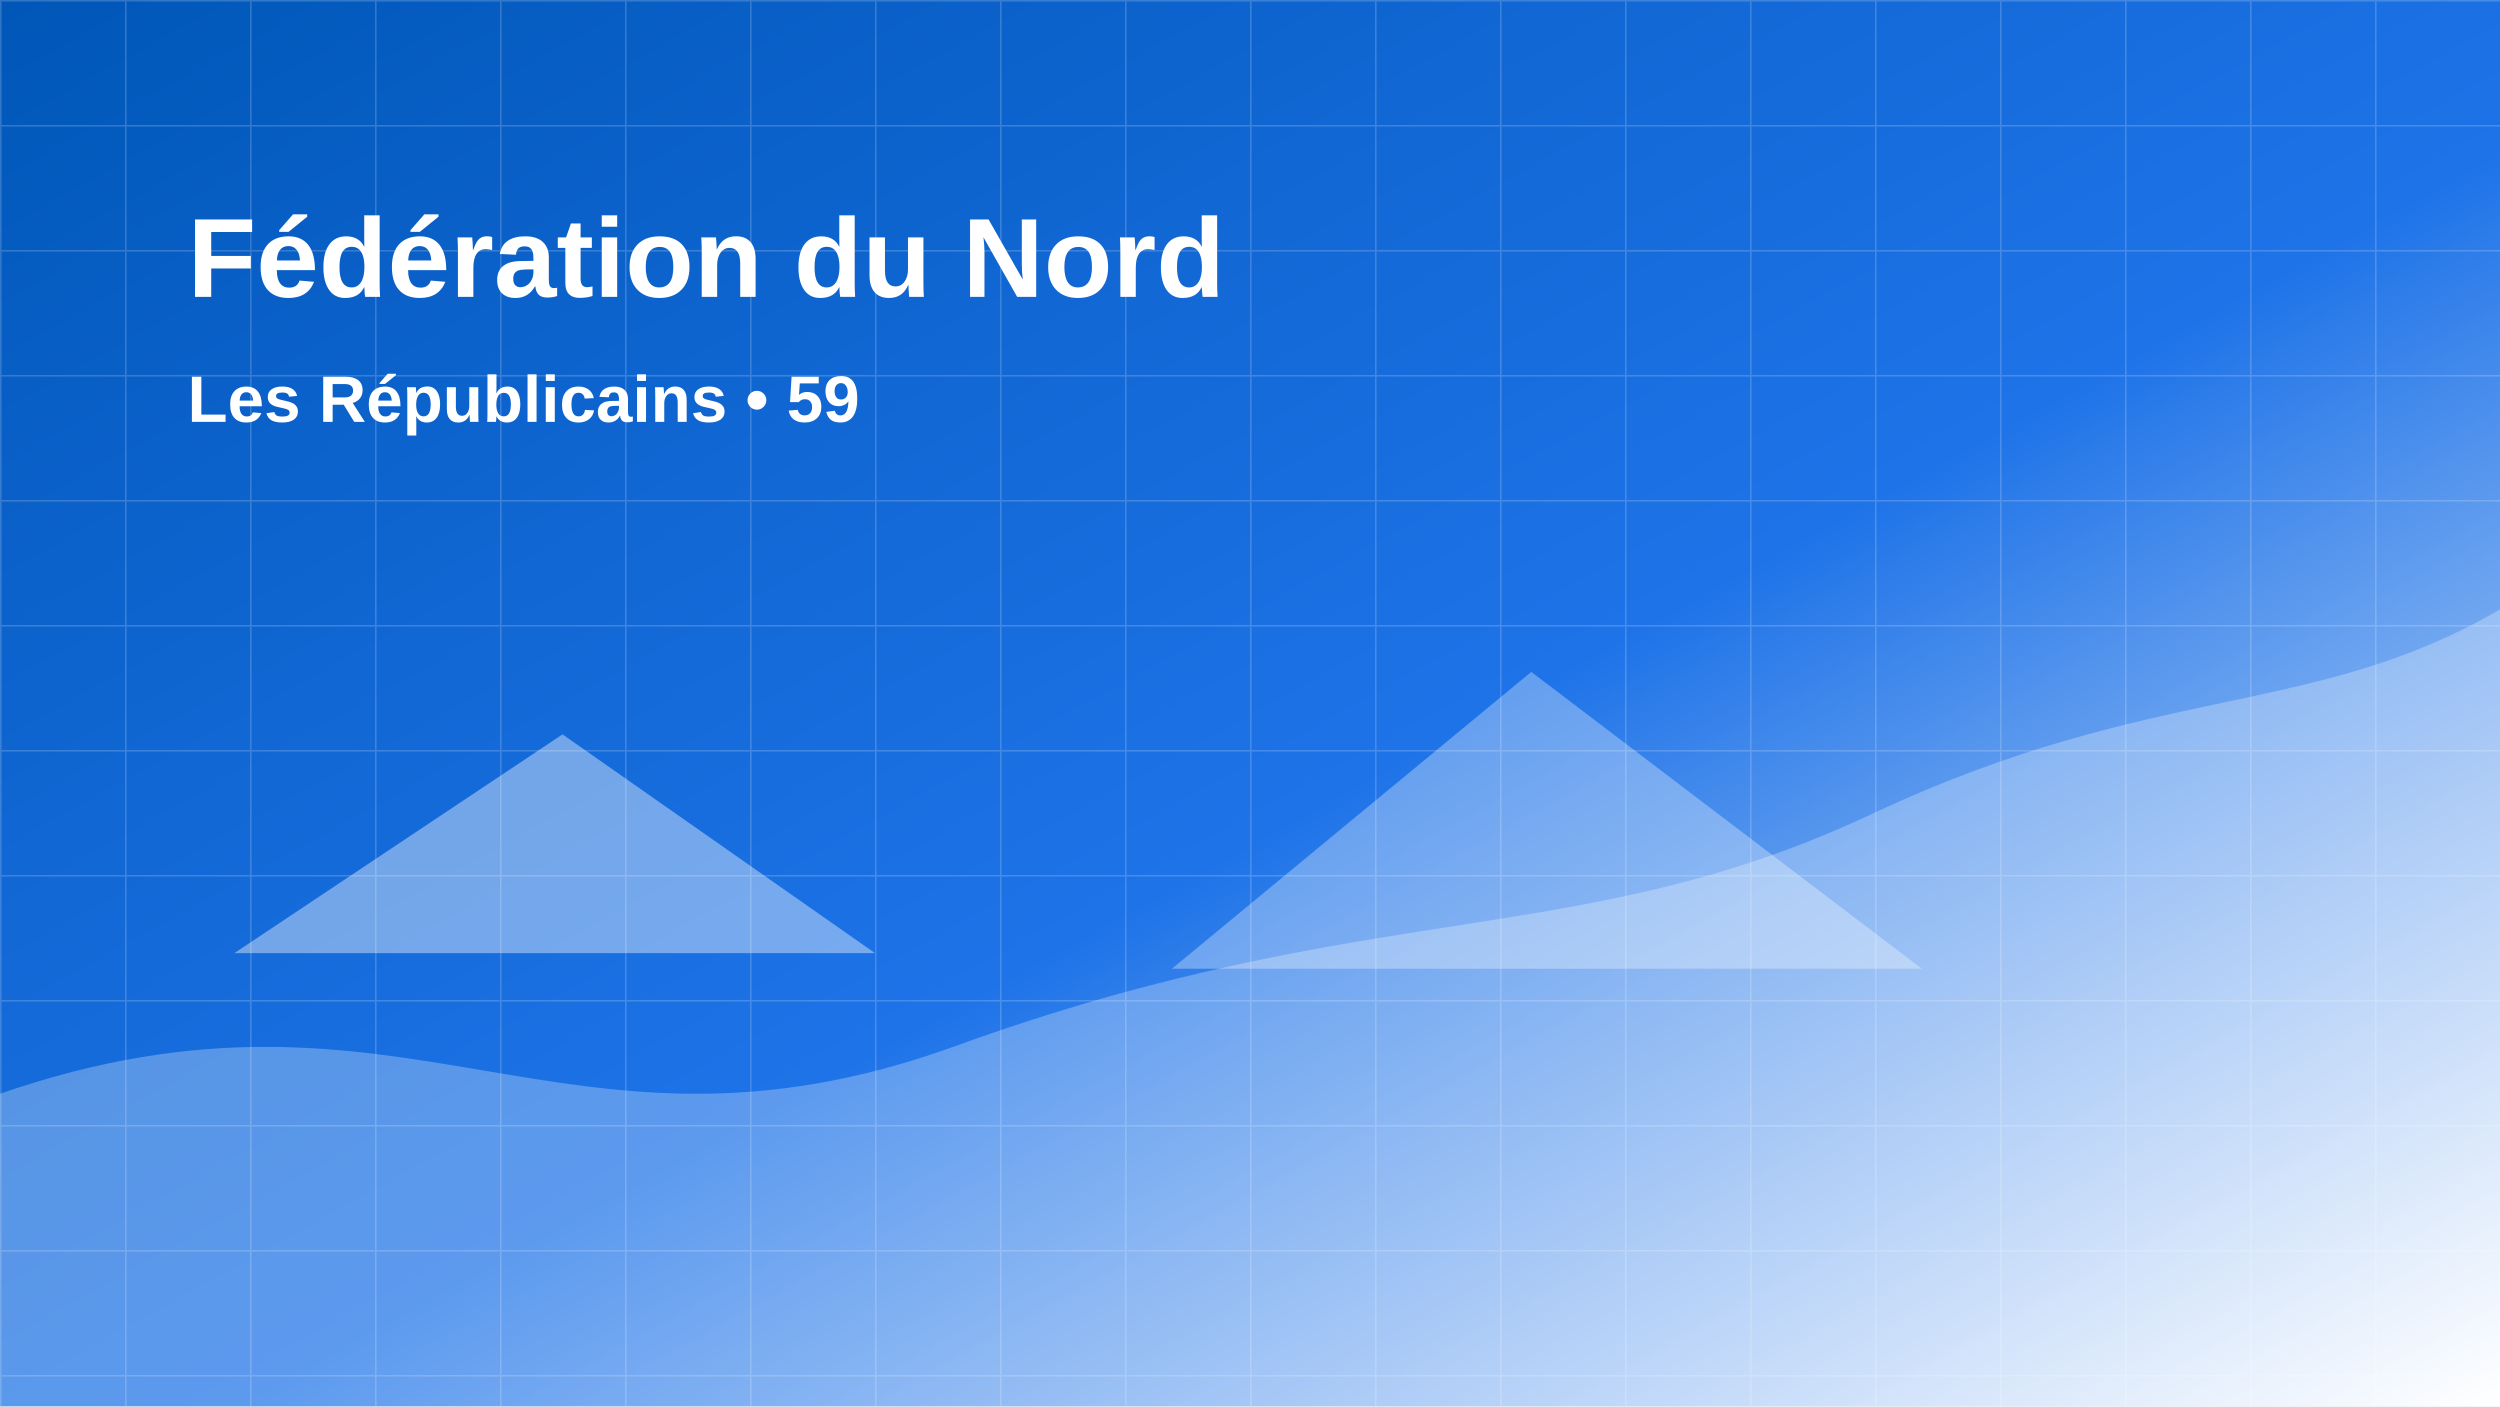
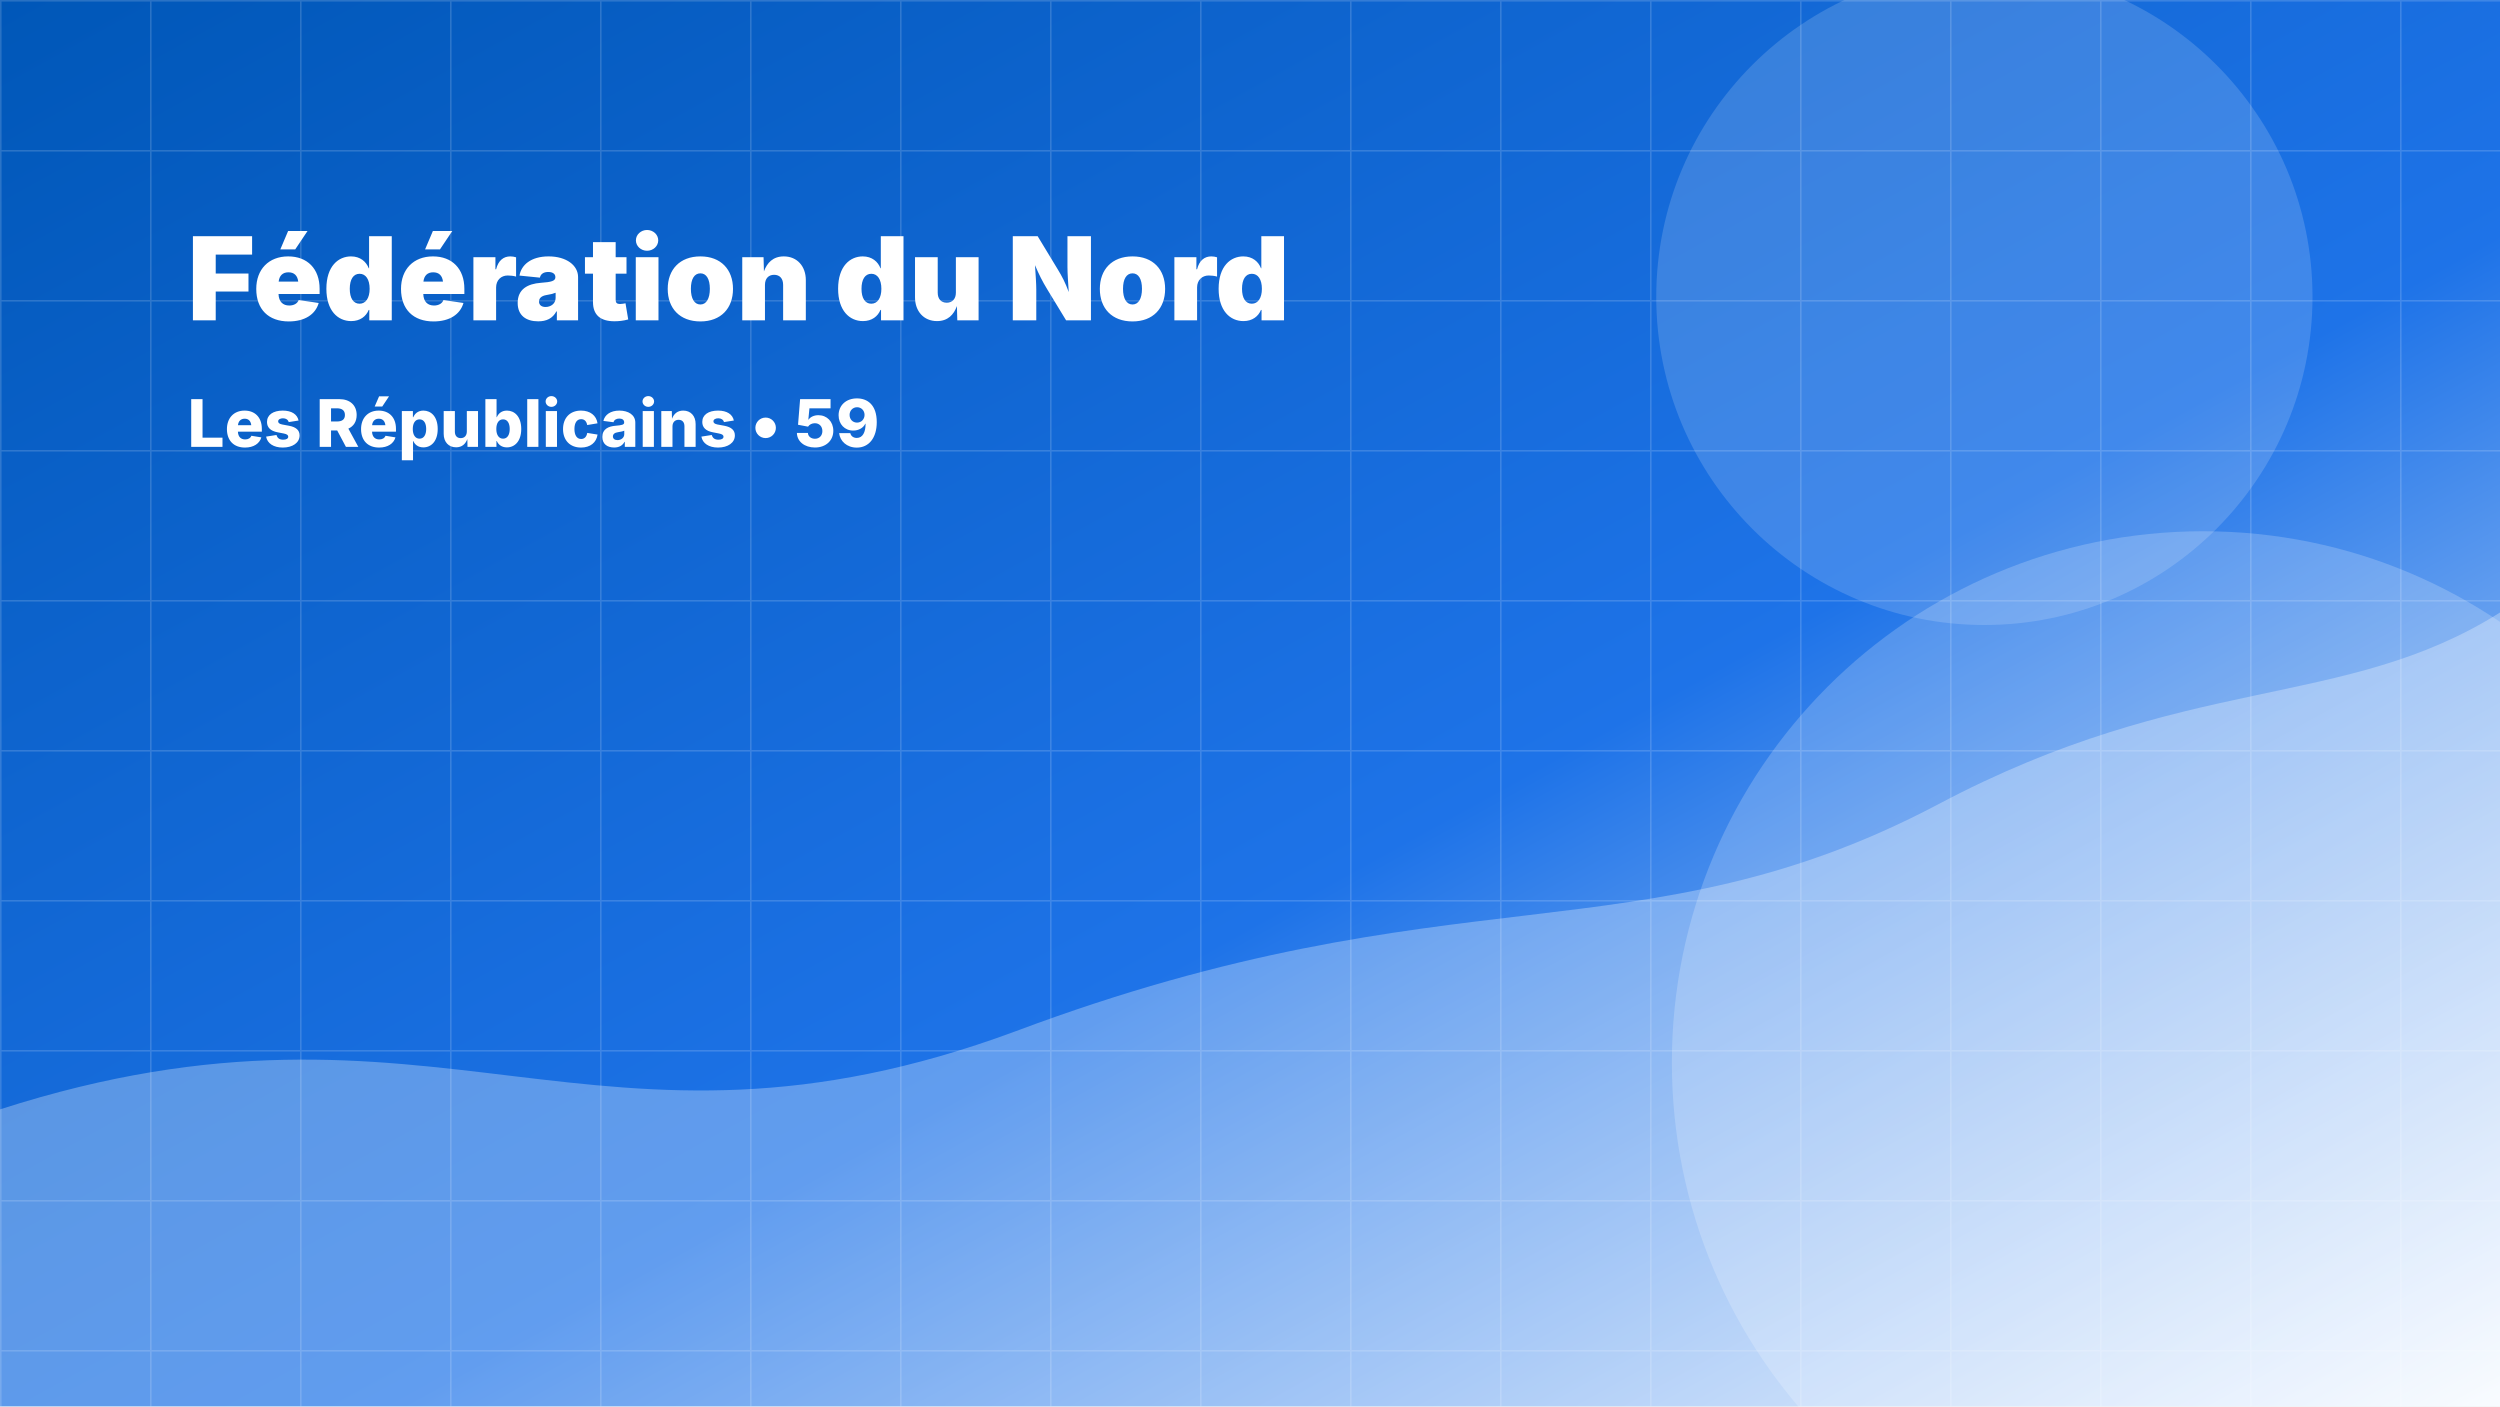
<svg xmlns="http://www.w3.org/2000/svg" width="1600" height="900" viewBox="0 0 1600 900">
  <defs>
    <linearGradient id="g" x1="0" x2="1" y1="0" y2="1">
      <stop offset="0%" stop-color="#0057B8" />
-       <stop offset="55%" stop-color="#1E73E8" />
-       <stop offset="100%" stop-color="#ffffff" />
+       <stop offset="58%" stop-color="#1E73E8" />
+       <stop offset="100%" stop-color="#F4F9FF" />
    </linearGradient>
-     <pattern id="grid" width="80" height="80" patternUnits="userSpaceOnUse">
-       <path d="M 80 0 L 0 0 0 80" fill="none" stroke="rgba(255,255,255,.18)" stroke-width="2" />
+     <pattern id="grid" width="96" height="96" patternUnits="userSpaceOnUse">
+       <path d="M 96 0 L 0 0 0 96" fill="none" stroke="rgba(255,255,255,.16)" stroke-width="2" />
    </pattern>
  </defs>
  <rect width="1600" height="900" fill="url(#g)" />
  <rect width="1600" height="900" fill="url(#grid)" />
-   <path d="M0 700 C260 610 360 760 610 670 C880 572 1010 610 1200 520 C1380 436 1480 460 1600 390 L1600 900 L0 900 Z" fill="rgba(255,255,255,.28)" />
-   <path d="M150 610 L360 470 L560 610 Z" fill="rgba(255,255,255,.40)" />
-   <path d="M750 620 L980 430 L1230 620 Z" fill="rgba(255,255,255,.32)" />
-   <text x="120" y="190" font-family="Arial, Helvetica, sans-serif" font-size="72" font-weight="800" fill="#ffffff">Fédération du Nord</text>
-   <text x="120" y="270" font-family="Arial, Helvetica, sans-serif" font-size="42" font-weight="700" fill="#ffffff">Les Républicains • 59</text>
+   <circle cx="1270" cy="190" r="210" fill="rgba(255,255,255,.16)" />
+   <circle cx="1410" cy="680" r="340" fill="rgba(255,255,255,.20)" />
+   <path d="M0 710 C280 620 380 760 650 660 C930 555 1050 615 1240 515 C1400 430 1500 455 1600 392 L1600 900 L0 900 Z" fill="rgba(255,255,255,.30)" />
+   <text x="120" y="205" font-family="Inter, Arial, sans-serif" font-size="74" font-weight="900" fill="#ffffff">Fédération du Nord</text>
+   <text x="120" y="286" font-family="Inter, Arial, sans-serif" font-size="42" font-weight="800" fill="#ffffff">Les Républicains • 59</text>
</svg>
